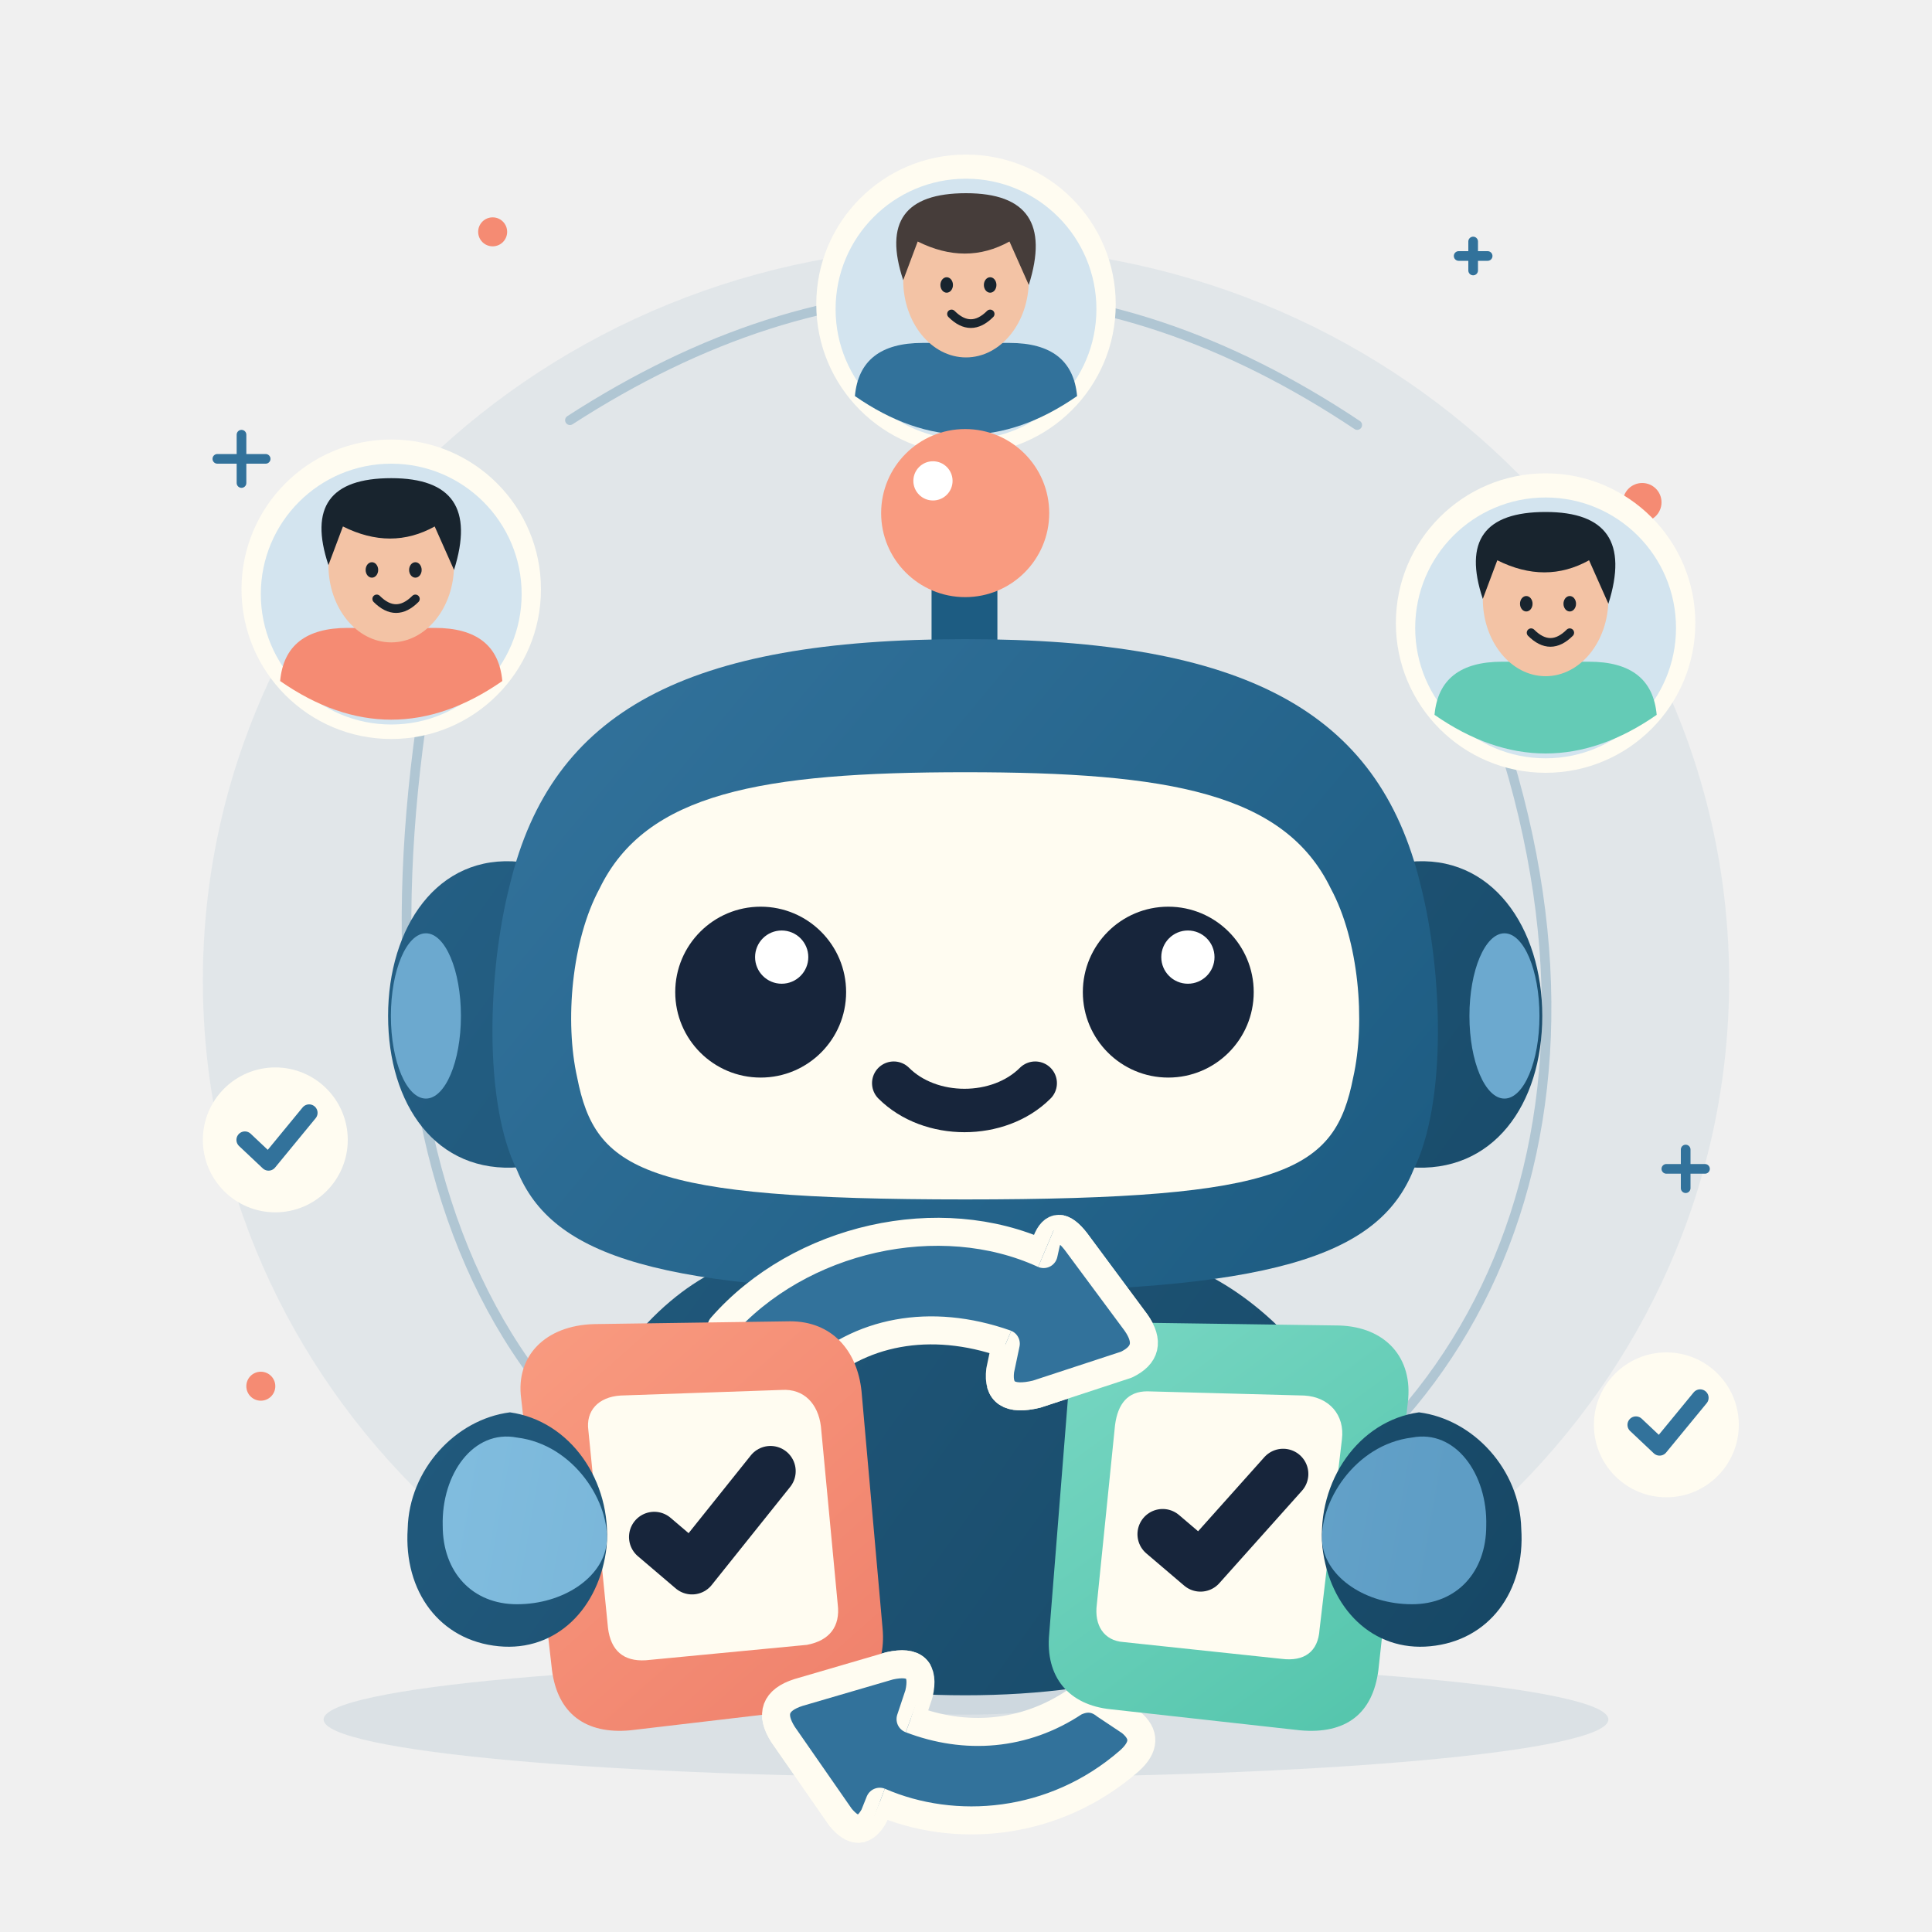
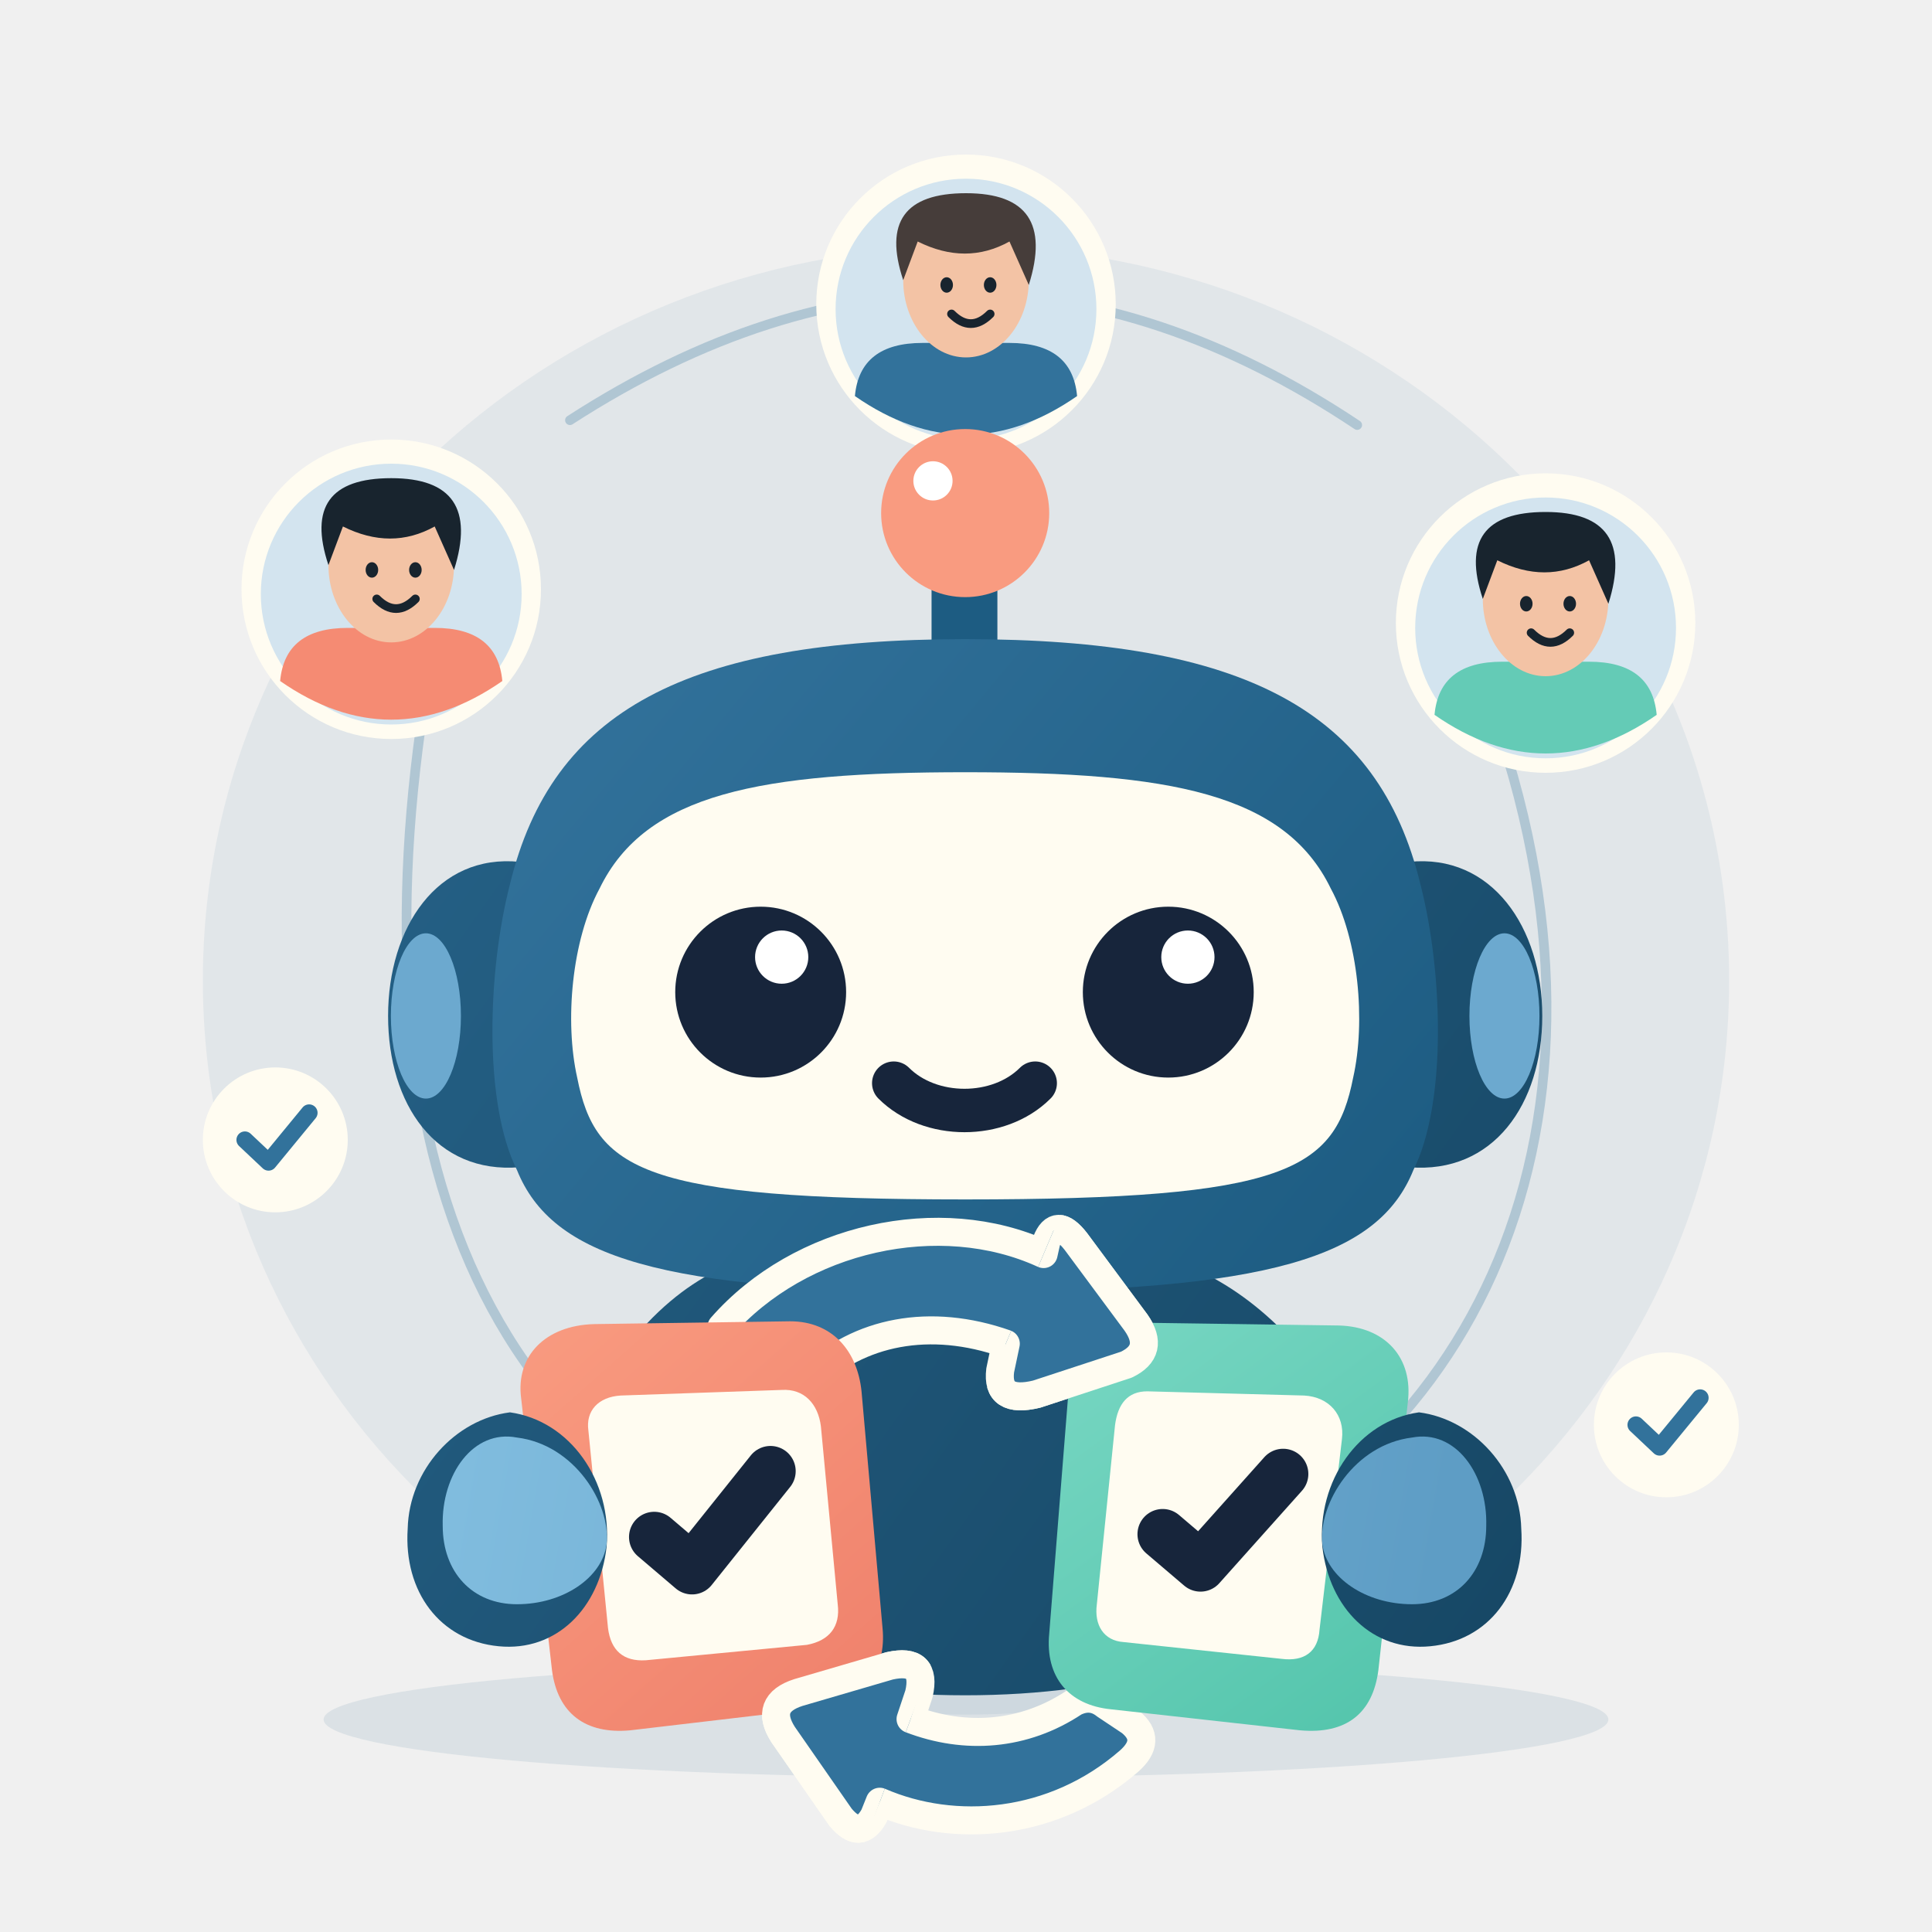
<svg xmlns="http://www.w3.org/2000/svg" viewBox="0 0 400 400" fill="none">
  <defs>
    <linearGradient id="blue" gradientUnits="userSpaceOnUse" x1="350" y1="277" x2="910" y2="744">
      <stop offset="0" stop-color="#32729B" />
      <stop offset="1" stop-color="#1D5C82" />
    </linearGradient>
    <linearGradient id="deepBlue" gradientUnits="userSpaceOnUse" x1="230" y1="436" x2="1000" y2="985">
      <stop offset="0" stop-color="#245F84" />
      <stop offset="1" stop-color="#174866" />
    </linearGradient>
    <linearGradient id="handBlue" gradientUnits="userSpaceOnUse" x1="270" y1="846" x2="960" y2="966">
      <stop offset="0" stop-color="#80BCDE" />
      <stop offset="1" stop-color="#5E9DC5" />
    </linearGradient>
    <linearGradient id="coral" gradientUnits="userSpaceOnUse" x1="310" y1="765" x2="568" y2="1056">
      <stop offset="0" stop-color="#F99B80" />
      <stop offset="1" stop-color="#EF806B" />
    </linearGradient>
    <linearGradient id="mint" gradientUnits="userSpaceOnUse" x1="710" y1="768" x2="921" y2="1055">
      <stop offset="0" stop-color="#77D6C2" />
      <stop offset="1" stop-color="#54C5AC" />
    </linearGradient>
    <clipPath id="top_tip_mask" clipPathUnits="userSpaceOnUse">
      <path d="M710 652 L810 652 L810 870 L618 870 Z" />
    </clipPath>
    <clipPath id="bottom_tip_mask" clipPathUnits="userSpaceOnUse">
      <path d="M607 997 L539 1180 L440 1180 L440 997 Z" />
    </clipPath>
  </defs>
  <g id="together">
    <path d="M42 203 A158 152 0 1 0 358 203 A158 152 0 1 0 42 203 Z" fill="#32729B" opacity="0.08" />
    <path d="M67 356 A133 12 0 1 0 333 356 A133 12 0 1 0 67 356 Z" fill="#1D5C82" opacity="0.1" />
-     <path d="M45 95 H55 M50 90 V100" fill="none" stroke="#32729B" stroke-width="2" stroke-linecap="round" stroke-linejoin="round" />
-     <path d="M345 242 H353 M349 238 V246" fill="none" stroke="#32729B" stroke-width="2" stroke-linecap="round" stroke-linejoin="round" />
-     <path d="M302 53 H308 M305 50 V56" fill="none" stroke="#32729B" stroke-width="2" stroke-linecap="round" stroke-linejoin="round" />
-     <path d="M336 104 A4 4 0 1 0 344 104 A4 4 0 1 0 336 104 Z" fill="#F58B73" />
-     <path d="M51 287 A3 3 0 1 0 57 287 A3 3 0 1 0 51 287 Z" fill="#F58B73" />
-     <path d="M99 48 A3 3 0 1 0 105 48 A3 3 0 1 0 99 48 Z" fill="#F58B73" />
    <path d="M91 128 C71 226 94 304 172 325 M303 132 C342 222 311 297 247 324 M118 87 Q200 34 281 88" fill="none" stroke="#32729B" stroke-width="2" stroke-linecap="round" stroke-linejoin="round" opacity="0.28" />
    <g id="developer_left" transform="translate(81 122)">
      <path d="M-31 0 A31 31 0 1 0 31 0 A31 31 0 1 0 -31 0 Z" fill="#FFFCF1" />
      <path d="M-27 1 A27 27 0 1 0 27 1 A27 27 0 1 0 -27 1 Z" fill="#D3E4EF" />
      <path d="M-23 19 Q-22 8 -9 8 H9 Q22 8 23 19 Q0 35 -23 19Z" fill="#F58B73" />
      <path d="M-13 -5 A13 16 0 1 0 13 -5 A13 16 0 1 0 -13 -5 Z" fill="#F3C3A5" />
      <path d="M-13 -5 Q-19 -23 0 -23 Q19 -23 13 -4 L9 -13 Q0 -8 -10 -13 Z" fill="#18242E" />
      <path d="M-5.3 -4 A1.3 1.6 0 1 0 -2.7 -4 A1.3 1.6 0 1 0 -5.3 -4 Z" fill="#18242E" />
      <path d="M3.7 -4 A1.3 1.6 0 1 0 6.3 -4 A1.3 1.6 0 1 0 3.7 -4 Z" fill="#18242E" />
      <path d="M-3 2 Q1 6 5 2" fill="none" stroke="#18242E" stroke-width="1.8" stroke-linecap="round" stroke-linejoin="round" />
    </g>
    <g id="developer_top" transform="translate(200 63)">
      <path d="M-31 0 A31 31 0 1 0 31 0 A31 31 0 1 0 -31 0 Z" fill="#FFFCF1" />
      <path d="M-27 1 A27 27 0 1 0 27 1 A27 27 0 1 0 -27 1 Z" fill="#D3E4EF" />
      <path d="M-23 19 Q-22 8 -9 8 H9 Q22 8 23 19 Q0 35 -23 19Z" fill="#32729B" />
      <path d="M-13 -5 A13 16 0 1 0 13 -5 A13 16 0 1 0 -13 -5 Z" fill="#F3C3A5" />
      <path d="M-13 -5 Q-19 -23 0 -23 Q19 -23 13 -4 L9 -13 Q0 -8 -10 -13 Z" fill="#463D3A" />
      <path d="M-5.3 -4 A1.3 1.6 0 1 0 -2.7 -4 A1.3 1.6 0 1 0 -5.3 -4 Z" fill="#18242E" />
      <path d="M3.7 -4 A1.3 1.6 0 1 0 6.3 -4 A1.3 1.6 0 1 0 3.7 -4 Z" fill="#18242E" />
      <path d="M-3 2 Q1 6 5 2" fill="none" stroke="#18242E" stroke-width="1.8" stroke-linecap="round" stroke-linejoin="round" />
    </g>
    <g id="developer_right" transform="translate(320 129)">
      <path d="M-31 0 A31 31 0 1 0 31 0 A31 31 0 1 0 -31 0 Z" fill="#FFFCF1" />
      <path d="M-27 1 A27 27 0 1 0 27 1 A27 27 0 1 0 -27 1 Z" fill="#D3E4EF" />
      <path d="M-23 19 Q-22 8 -9 8 H9 Q22 8 23 19 Q0 35 -23 19Z" fill="#64CBB6" />
      <path d="M-13 -5 A13 16 0 1 0 13 -5 A13 16 0 1 0 -13 -5 Z" fill="#F3C3A5" />
      <path d="M-13 -5 Q-19 -23 0 -23 Q19 -23 13 -4 L9 -13 Q0 -8 -10 -13 Z" fill="#18242E" />
      <path d="M-5.3 -4 A1.3 1.6 0 1 0 -2.7 -4 A1.3 1.6 0 1 0 -5.3 -4 Z" fill="#18242E" />
      <path d="M3.7 -4 A1.3 1.6 0 1 0 6.3 -4 A1.3 1.6 0 1 0 3.7 -4 Z" fill="#18242E" />
      <path d="M-3 2 Q1 6 5 2" fill="none" stroke="#18242E" stroke-width="1.8" stroke-linecap="round" stroke-linejoin="round" />
    </g>
    <g id="mascot_pose" transform="translate(18 52) scale(0.29)">
      <g id="robot" data-pivot-x="627" data-pivot-y="627">
        <path id="torso" fill="url(#deepBlue)" d="M384 784 C426 730 471 713 520 710 L728 710 C778 715 824 736 866 784 L888 946 C824 1005 735 1031 627 1031 C518 1031 428 1005 363 946 Z" />
        <g id="head_rig" data-pivot-x="627" data-pivot-y="530">
          <g id="antenna" data-pivot-x="627" data-pivot-y="278">
            <path fill="#1D5C82" d="M603 227 H650 V295 H603 Z" />
            <path fill="url(#coral)" d="M687 187 A60 60 0 1 1 567 187 A60 60 0 1 1 687 187 Z" />
            <path fill="#FFFFFF" d="M618 164 A14 14 0 1 1 590 164 A14 14 0 1 1 618 164 Z" />
          </g>
          <g id="ears">
            <path fill="url(#deepBlue)" d="M309 436 C250 430 215 483 215 546 C215 609 249 659 309 654 L330 624 V465 Z" />
            <path fill="url(#deepBlue)" d="M944 436 C1003 430 1039 483 1039 546 C1039 609 1004 659 944 654 L923 624 V465 Z" />
            <path fill="#6CA9CF" d="M267 546 A25 59 0 1 1 217 546 A25 59 0 1 1 267 546 Z" />
            <path fill="#6CA9CF" d="M1037 546 A25 59 0 1 1 987 546 A25 59 0 1 1 1037 546 Z" />
          </g>
          <path id="head" fill="url(#blue)" d="M627 277 C428 277 332 328 302 452 C286 514 283 608 307 656 C332 718 409 743 627 743 C845 743 922 718 947 656 C971 608 968 514 952 452 C922 328 826 277 627 277 Z" />
          <path id="face" fill="#FFFCF1" d="M627 372 C481 372 399 387 366 455 C346 492 341 550 350 590 C363 656 397 677 627 677 C857 677 891 656 904 590 C913 550 908 492 888 455 C855 387 773 372 627 372 Z" />
          <g id="eyes" data-pivot-x="627" data-pivot-y="529">
            <g id="eye_blink" data-pivot-x="627" data-pivot-y="529">
              <path fill="#17253B" d="M542 529 A61 61 0 1 1 420 529 A61 61 0 1 1 542 529 Z" />
              <path fill="#17253B" d="M833 529 A61 61 0 1 1 711 529 A61 61 0 1 1 833 529 Z" />
              <path fill="#FFFFFF" d="M515 504 A19 19 0 1 1 477 504 A19 19 0 1 1 515 504 Z" />
              <path fill="#FFFFFF" d="M805 504 A19 19 0 1 1 767 504 A19 19 0 1 1 805 504 Z" />
            </g>
          </g>
          <path id="smile" stroke="#17253B" stroke-width="31" stroke-linecap="round" d="M576 594 C602 620 651 620 677 594" />
        </g>
        <g id="exchange_top" data-pivot-x="627" data-pivot-y="907">
          <path id="top_arrow" fill="#32729B" stroke="#FFFCF1" stroke-width="20" stroke-linejoin="round" d="M453 768 C509 704 609 682 683 716 L685 707 Q692 689 706 707 L749 765 Q763 785 742 795 L678 816 Q649 823 652 799 L656 780 C602 761 551 771 516 805 Z" />
        </g>
        <g id="exchange_bottom" data-pivot-x="627" data-pivot-y="907">
          <path id="bottom_arrow" fill="#32729B" stroke="#FFFCF1" stroke-width="20" stroke-linejoin="round" d="M705 1036 Q717 1030 727 1038 L745 1050 Q761 1063 744 1078 C690 1125 619 1130 566 1107 L562 1117 Q552 1135 538 1118 L497 1059 Q483 1037 508 1029 L573 1010 Q600 1004 594 1030 L588 1048 C627 1063 669 1060 705 1036 Z" />
        </g>
        <g id="card_left" data-pivot-x="440" data-pivot-y="911">
          <path id="card_left_shell" fill="url(#coral)" d="M362 766 L502 764 C532 764 550 785 553 814 L568 983 C571 1013 554 1036 524 1040 L388 1056 C356 1059 336 1044 332 1013 L310 819 C306 789 327 767 362 766 Z" />
          <path id="card_left_screen" fill="#FFFCF1" d="M381 817 L496 813 C512 812 522 823 524 839 L536 966 C538 982 530 992 514 995 L399 1006 C383 1007 374 999 372 983 L358 842 C356 828 365 818 381 817 Z" />
          <path id="check_left" stroke="#17253B" stroke-width="36" stroke-linecap="round" stroke-linejoin="round" d="M405 918 L432 941 L488 871" />
          <path id="card_left_hand_base" fill="url(#deepBlue)" d="M302 829 C263 834 230 870 229 912 C226 957 252 992 294 996 C335 1000 366 969 371 925 C375 878 345 835 302 829 Z" />
          <path id="card_left_hand_front" fill="url(#handBlue)" d="M307 847 C276 841 253 873 254 910 C254 943 275 966 307 966 C340 966 368 947 371 923 C374 894 348 852 307 847 Z" />
        </g>
        <g id="card_right" data-pivot-x="814" data-pivot-y="911">
          <path id="card_right_shell" fill="url(#mint)" d="M752 765 L894 767 C927 768 947 790 943 822 L922 1013 C918 1044 899 1059 866 1056 L731 1041 C701 1038 684 1018 687 987 L701 811 C704 782 724 764 752 765 Z" />
          <path id="card_right_screen" fill="#FFFCF1" d="M757 814 L869 817 C887 818 898 831 896 848 L880 984 C879 1000 869 1007 853 1005 L740 993 C726 992 719 981 721 966 L734 838 C736 823 743 814 757 814 Z" />
          <path id="check_right" stroke="#17253B" stroke-width="36" stroke-linecap="round" stroke-linejoin="round" d="M768 916 L795 939 L854 873" />
          <path id="card_right_hand_base" fill="url(#deepBlue)" d="M951 829 C990 834 1023 870 1024 912 C1027 957 1001 992 959 996 C918 1000 887 969 882 925 C878 878 908 835 951 829 Z" />
          <path id="card_right_hand_front" fill="url(#handBlue)" d="M946 847 C977 841 1000 873 999 910 C999 943 978 966 946 966 C913 966 885 947 882 923 C879 894 905 852 946 847 Z" />
        </g>
        <g id="exchange_top_front">
          <g id="top_tip" clip-path="url(#top_tip_mask)">
            <path id="top_arrow_tip" fill="#32729B" stroke="#FFFCF1" stroke-width="20" stroke-linejoin="round" d="M453 768 C509 704 609 682 683 716 L685 707 Q692 689 706 707 L749 765 Q763 785 742 795 L678 816 Q649 823 652 799 L656 780 C602 761 551 771 516 805 Z" />
          </g>
        </g>
        <g id="exchange_bottom_front">
          <g id="bottom_tip" clip-path="url(#bottom_tip_mask)">
            <path id="bottom_arrow_tip" fill="#32729B" stroke="#FFFCF1" stroke-width="20" stroke-linejoin="round" d="M705 1036 Q717 1030 727 1038 L745 1050 Q761 1063 744 1078 C690 1125 619 1130 566 1107 L562 1117 Q552 1135 538 1118 L497 1059 Q483 1037 508 1029 L573 1010 Q600 1004 594 1030 L588 1048 C627 1063 669 1060 705 1036 Z" />
          </g>
        </g>
      </g>
    </g>
    <path d="M42 236 A15 15 0 1 0 72 236 A15 15 0 1 0 42 236 Z" fill="#FFFCF1" />
    <path d="M50.7 236 L55.6 240.62 L64.0 230.4" fill="none" stroke="#32729B" stroke-width="3.5" stroke-linecap="round" stroke-linejoin="round" />
    <path d="M330 295 A15 15 0 1 0 360 295 A15 15 0 1 0 330 295 Z" fill="#FFFCF1" />
    <path d="M338.7 295 L343.6 299.62 L352.0 289.4" fill="none" stroke="#32729B" stroke-width="3.5" stroke-linecap="round" stroke-linejoin="round" />
  </g>
</svg>
